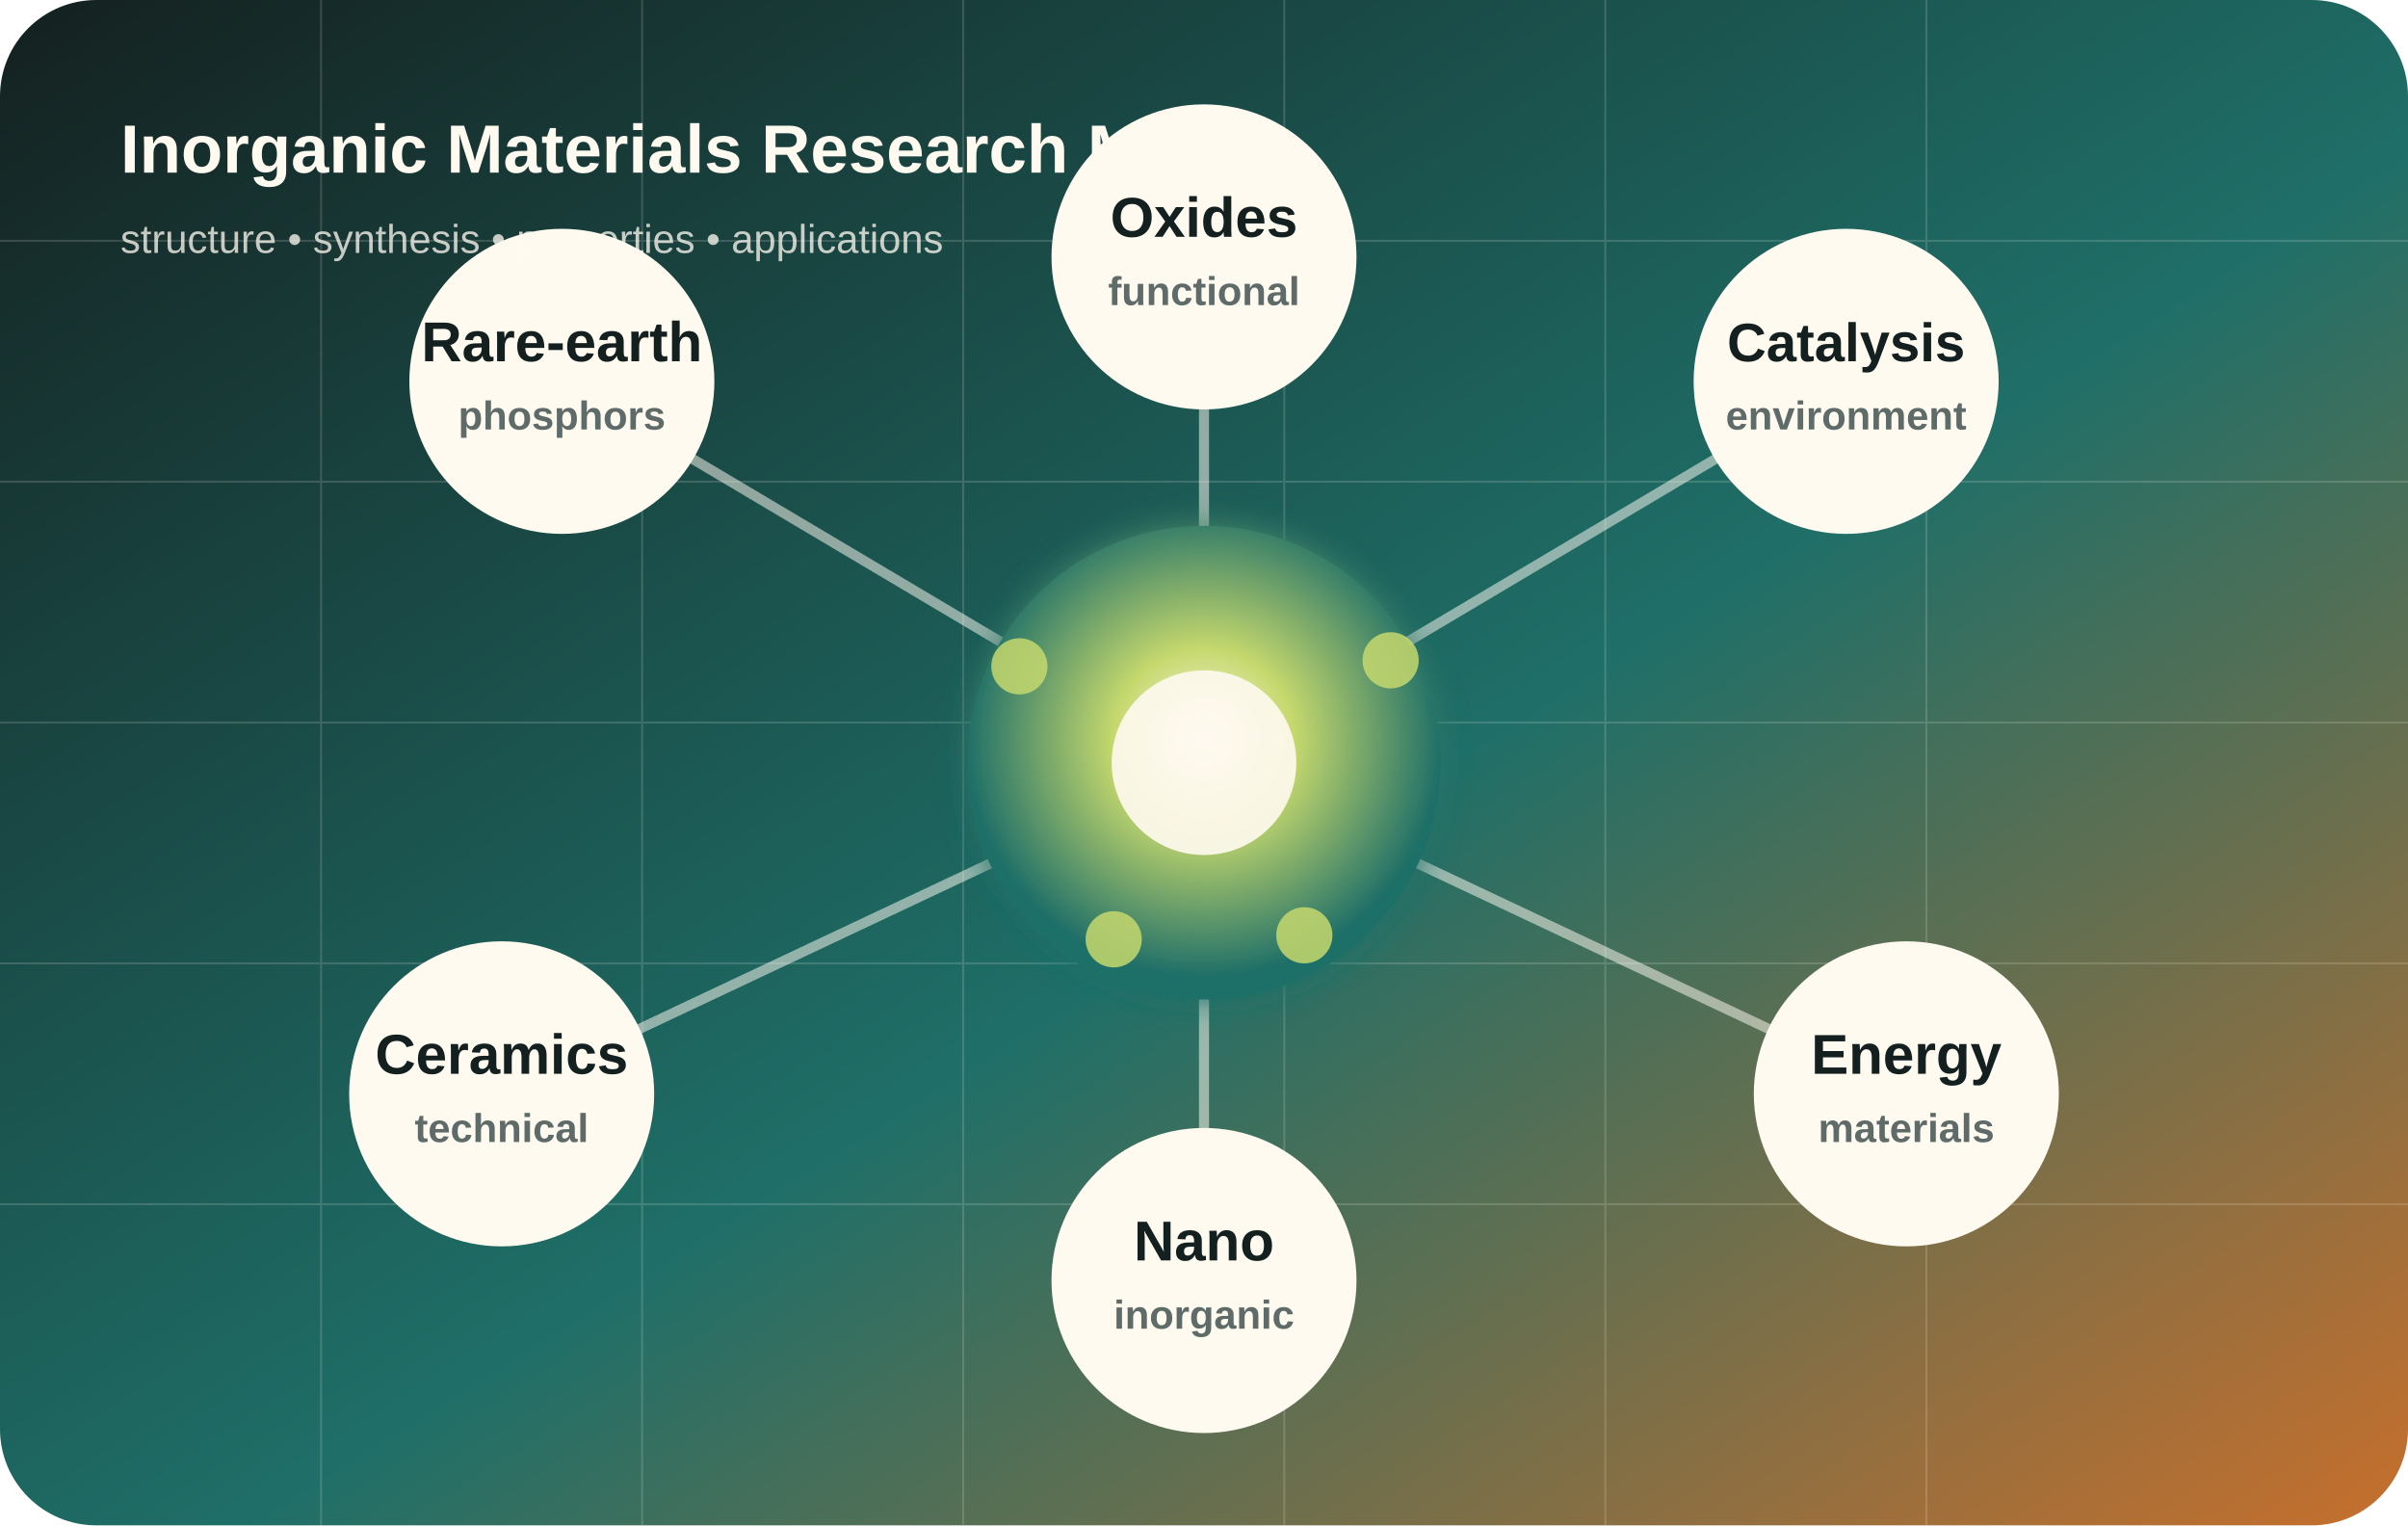
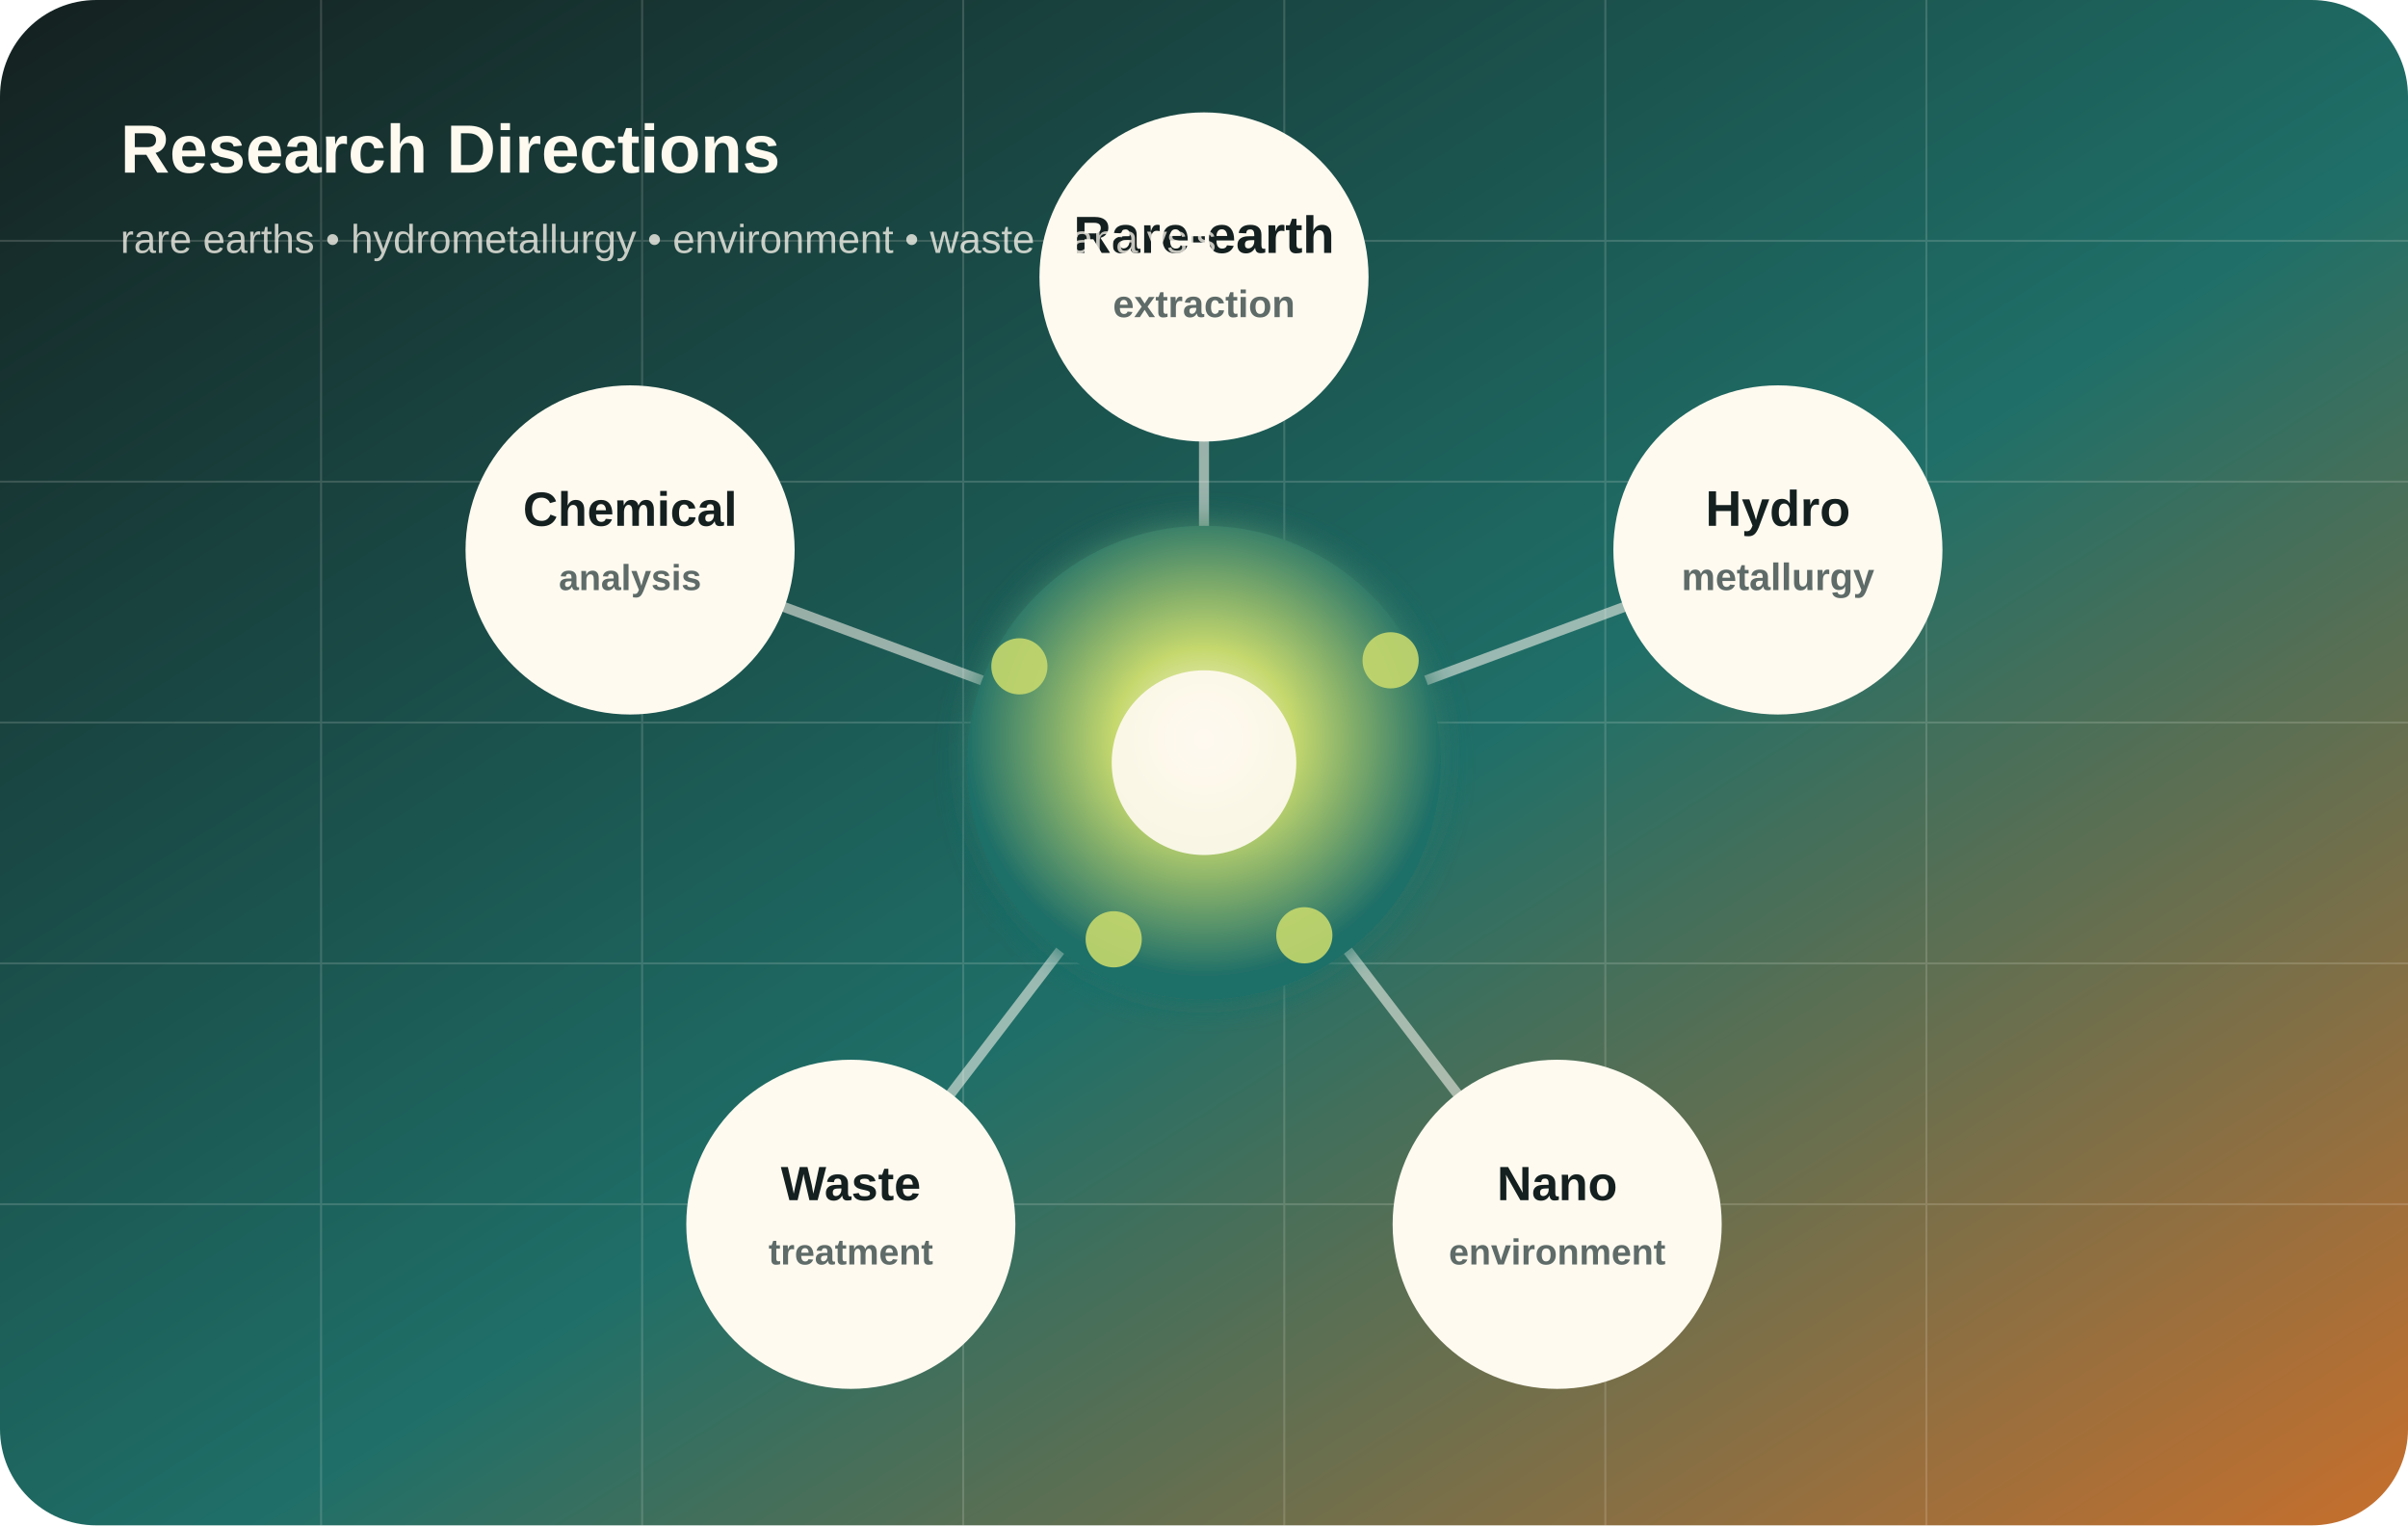
<svg xmlns="http://www.w3.org/2000/svg" viewBox="0 0 1200 760" role="img" aria-labelledby="title desc">
  <defs>
    <linearGradient id="bg" x1="0" y1="0" x2="1" y2="1">
      <stop stop-color="#14201f" />
      <stop offset="0.55" stop-color="#1f6f68" />
      <stop offset="1" stop-color="#c96f2c" />
    </linearGradient>
    <radialGradient id="core" cx="50%" cy="45%" r="50%">
      <stop stop-color="#fffaf0" />
      <stop offset="0.38" stop-color="#c5d86d" />
      <stop offset="1" stop-color="#1f6f68" />
    </radialGradient>
    <filter id="glow" x="-30%" y="-30%" width="160%" height="160%">
      <feGaussianBlur stdDeviation="8" result="blur" />
      <feMerge>
        <feMergeNode in="blur" />
        <feMergeNode in="SourceGraphic" />
      </feMerge>
    </filter>
  </defs>
  <rect width="1200" height="760" rx="48" fill="url(#bg)" />
  <g opacity="0.16" stroke="#fffaf0" stroke-width="1">
    <path d="M0 120h1200M0 240h1200M0 360h1200M0 480h1200M0 600h1200" />
    <path d="M160 0v760M320 0v760M480 0v760M640 0v760M800 0v760M960 0v760" />
  </g>
-   <g fill="none" stroke="#fffaf0" stroke-width="5" opacity="0.52">
-     <path d="M600 380 280 190M600 380 920 190M600 380 250 545M600 380 950 545M600 380 600 128M600 380 600 638" />
+   <g fill="none" stroke="#fffaf0" stroke-width="5" opacity="0.55">
+     <path d="M600 380 600 138M600 380 886 274M600 380 776 610M600 380 424 610M600 380 314 274" />
  </g>
  <circle cx="600" cy="380" r="118" fill="url(#core)" filter="url(#glow)" />
-   <circle cx="600" cy="380" r="46" fill="#fffaf0" opacity="0.9" />
+   <circle cx="600" cy="380" r="46" fill="#fffaf0" opacity="0.92" />
  <g font-family="Be Vietnam Pro, Arial, sans-serif" font-weight="800" text-anchor="middle">
    <g>
-       <circle cx="280" cy="190" r="76" fill="#fffaf0" />
-       <text x="280" y="180" font-size="28" fill="#14201f">Rare-earth</text>
-       <text x="280" y="214" font-size="20" fill="#5e6b68">phosphors</text>
+       <circle cx="600" cy="138" r="82" fill="#fffaf0" />
+       <text x="600" y="126" font-size="26" fill="#14201f">Rare-earth</text>
+       <text x="600" y="158" font-size="19" fill="#5e6b68">extraction</text>
    </g>
    <g>
-       <circle cx="920" cy="190" r="76" fill="#fffaf0" />
-       <text x="920" y="180" font-size="27" fill="#14201f">Catalysis</text>
-       <text x="920" y="214" font-size="20" fill="#5e6b68">environment</text>
+       <circle cx="886" cy="274" r="82" fill="#fffaf0" />
+       <text x="886" y="262" font-size="25" fill="#14201f">Hydro</text>
+       <text x="886" y="294" font-size="19" fill="#5e6b68">metallurgy</text>
    </g>
    <g>
-       <circle cx="250" cy="545" r="76" fill="#fffaf0" />
-       <text x="250" y="535" font-size="28" fill="#14201f">Ceramics</text>
-       <text x="250" y="569" font-size="20" fill="#5e6b68">technical</text>
+       <circle cx="776" cy="610" r="82" fill="#fffaf0" />
+       <text x="776" y="598" font-size="24" fill="#14201f">Nano</text>
+       <text x="776" y="630" font-size="18" fill="#5e6b68">environment</text>
    </g>
    <g>
-       <circle cx="950" cy="545" r="76" fill="#fffaf0" />
-       <text x="950" y="535" font-size="28" fill="#14201f">Energy</text>
-       <text x="950" y="569" font-size="20" fill="#5e6b68">materials</text>
+       <circle cx="424" cy="610" r="82" fill="#fffaf0" />
+       <text x="424" y="598" font-size="24" fill="#14201f">Waste</text>
+       <text x="424" y="630" font-size="18" fill="#5e6b68">treatment</text>
    </g>
    <g>
-       <circle cx="600" cy="128" r="76" fill="#fffaf0" />
-       <text x="600" y="118" font-size="28" fill="#14201f">Oxides</text>
-       <text x="600" y="152" font-size="20" fill="#5e6b68">functional</text>
-     </g>
-     <g>
-       <circle cx="600" cy="638" r="76" fill="#fffaf0" />
-       <text x="600" y="628" font-size="28" fill="#14201f">Nano</text>
-       <text x="600" y="662" font-size="20" fill="#5e6b68">inorganic</text>
+       <circle cx="314" cy="274" r="82" fill="#fffaf0" />
+       <text x="314" y="262" font-size="24" fill="#14201f">Chemical</text>
+       <text x="314" y="294" font-size="18" fill="#5e6b68">analysis</text>
    </g>
  </g>
-   <g fill="#c5d86d" opacity="0.85">
+   <g fill="#c5d86d" opacity="0.9">
    <circle cx="508" cy="332" r="14" />
    <circle cx="693" cy="329" r="14" />
    <circle cx="555" cy="468" r="14" />
    <circle cx="650" cy="466" r="14" />
  </g>
-   <text x="60" y="86" font-family="Be Vietnam Pro, Arial, sans-serif" font-size="34" font-weight="800" fill="#fffaf0">Inorganic Materials Research Map</text>
-   <text x="60" y="126" font-family="Be Vietnam Pro, Arial, sans-serif" font-size="20" fill="#fffaf0" opacity="0.76">structure • synthesis • properties • applications</text>
+   <text x="60" y="86" font-family="Be Vietnam Pro, Arial, sans-serif" font-size="34" font-weight="800" fill="#fffaf0">Research Directions</text>
+   <text x="60" y="126" font-family="Be Vietnam Pro, Arial, sans-serif" font-size="20" fill="#fffaf0" opacity="0.76">rare earths • hydrometallurgy • environment • waste • analysis</text>
</svg>
